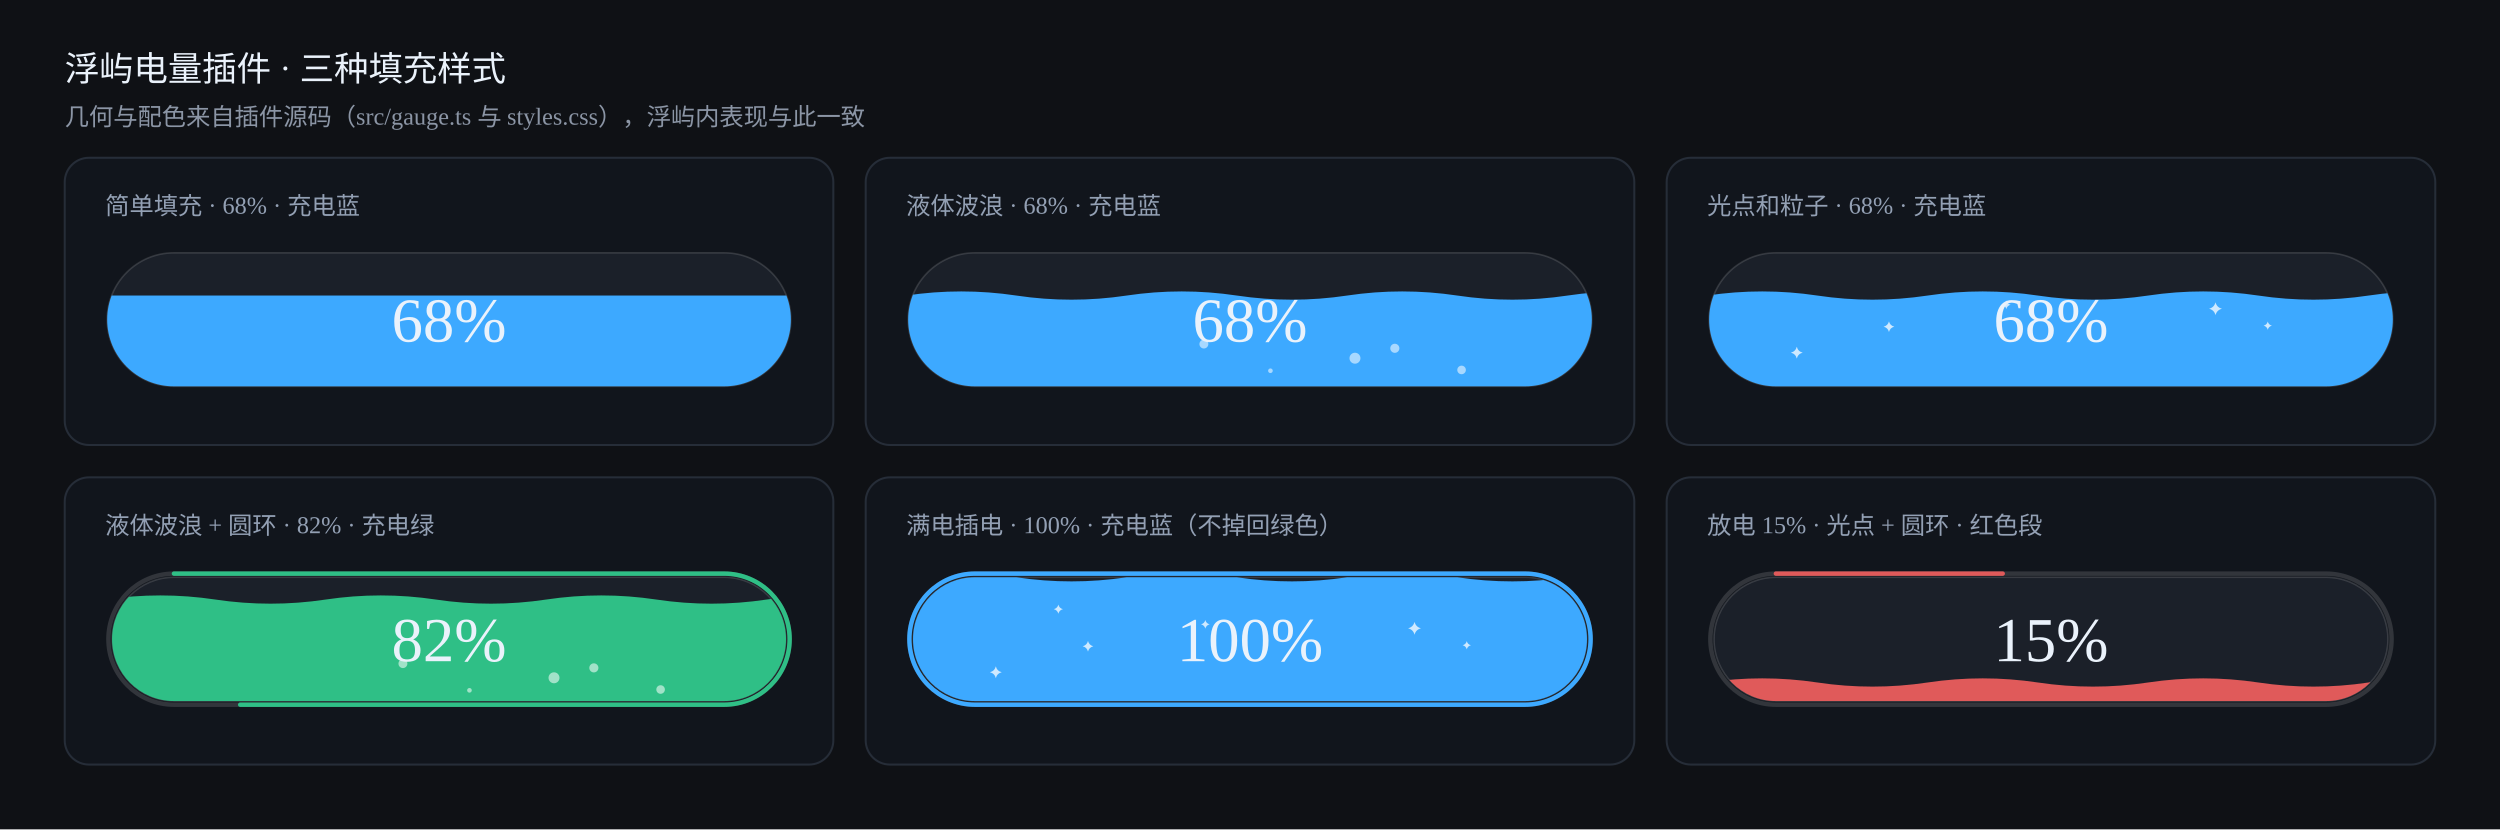
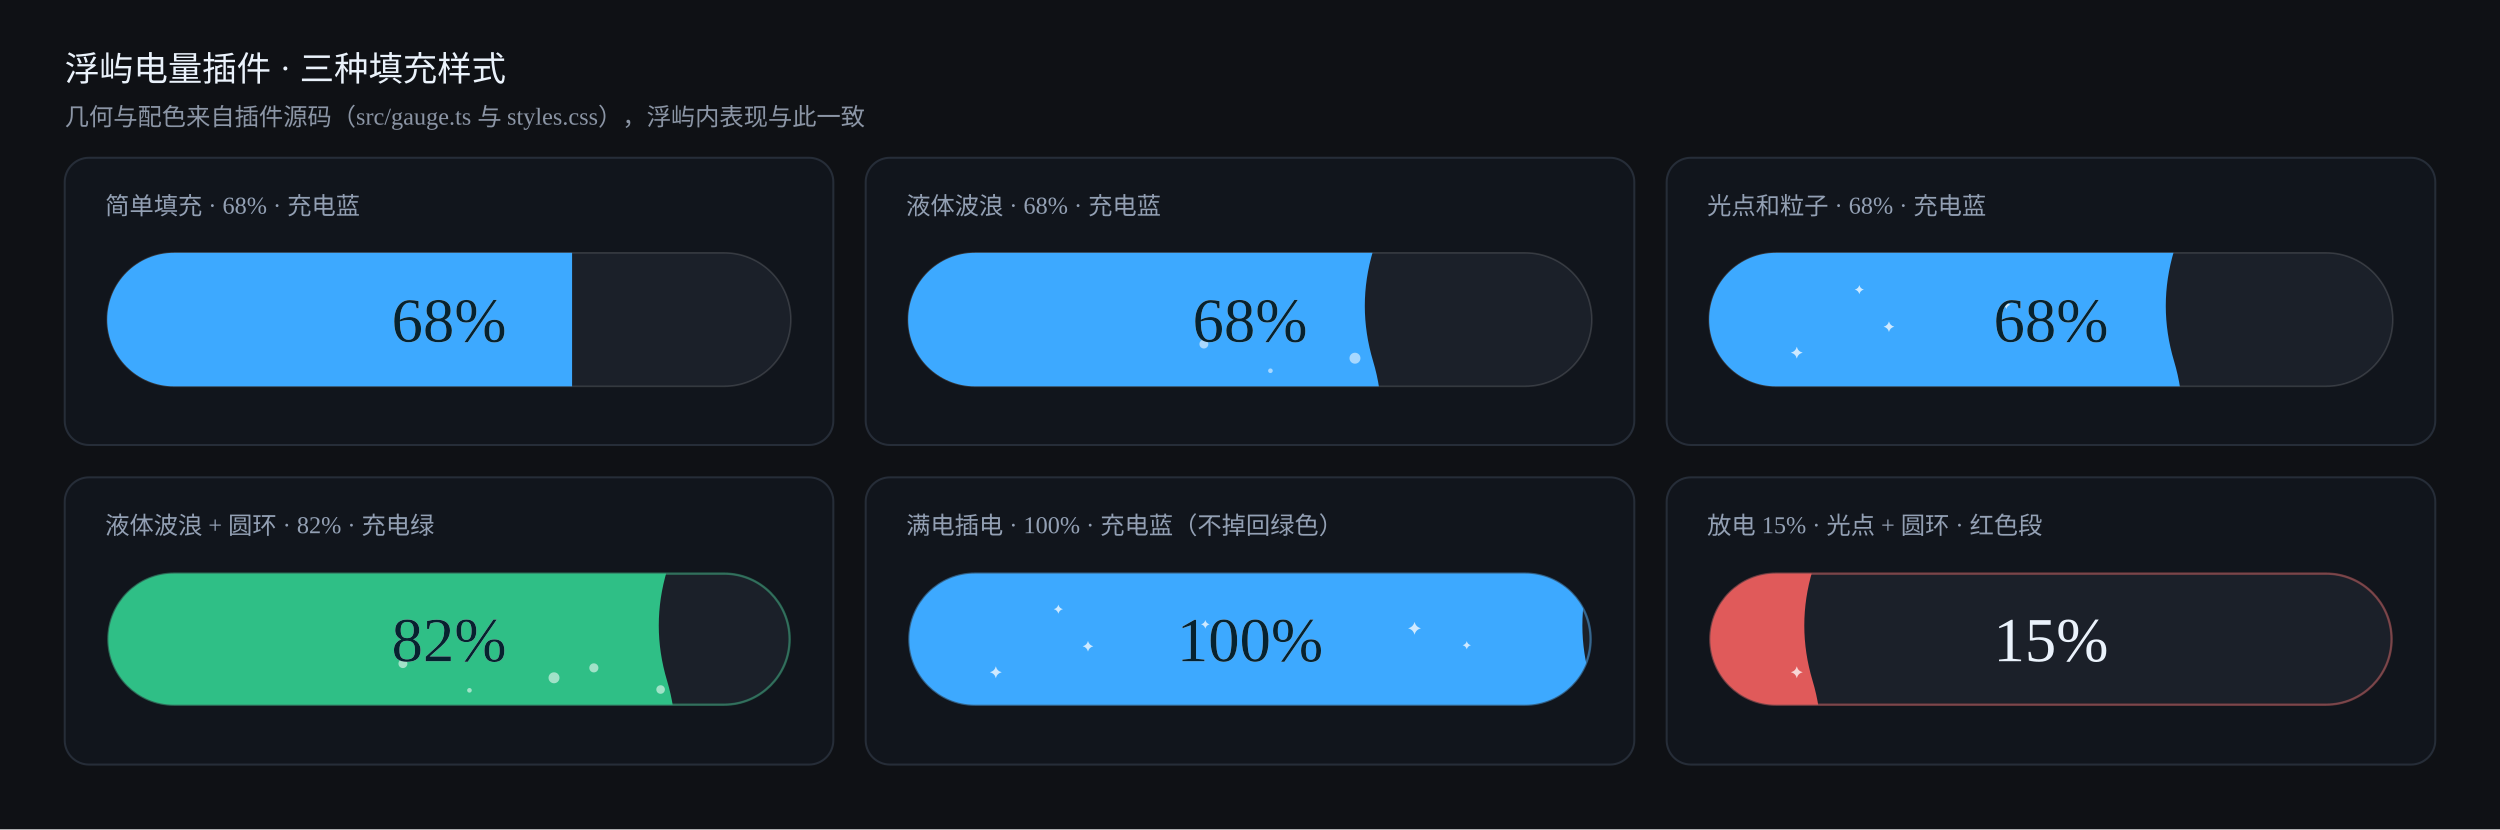
<svg xmlns="http://www.w3.org/2000/svg" width="1236" height="410" viewBox="0 0 1236 410">
  <rect width="1236" height="410" fill="#0f1115" />
  <text x="32" y="40" font-size="17" font-weight="500" fill="#eaf2fb">浮屿电量插件 · 三种填充样式</text>
  <text x="32" y="62" font-size="12" fill="#8b95a5">几何与配色来自插件源码（src/gauge.ts 与 styles.css），浮屿内表现与此一致</text>
  <g transform="translate(32 78)">
    <rect width="380" height="142" rx="12" fill="#11151c" stroke="#262d38" />
    <text x="20" y="28" font-size="12" fill="#93a0b4">简单填充 · 68% · 充电蓝</text>
    <g transform="translate(20 46)">
      <svg width="340" height="68" viewBox="0 0 340 68" overflow="visible">
        <defs>
          <clipPath id="capg0">
            <path d="M 34 1 H 306 A 33 33 0 0 1 339 34 V 34 A 33 33 0 0 1 306 67 H 34 A 33 33 0 0 1 1 34 V 34 A 33 33 0 0 1 34 1 Z" />
          </clipPath>
          <clipPath id="liqg0">
-             <rect x="0" y="22.12" width="340" height="45.88" />
+             <rect x="0" y="0" width="230.84" height="68" />
          </clipPath>
        </defs>
        <path d="M 34 1 H 306 A 33 33 0 0 1 339 34 V 34 A 33 33 0 0 1 306 67 H 34 A 33 33 0 0 1 1 34 V 34 A 33 33 0 0 1 34 1 Z" fill="#1b2029" stroke="rgba(255,255,255,.14)" stroke-width="0.8" />
        <g clip-path="url(#capg0)">
-           <rect x="0" y="22.12" width="340" height="45.88" fill="#3da9ff" />
+           <rect x="0" y="0" width="230.84" height="68" fill="#3da9ff" />
        </g>
        <text x="170" y="44.9" text-anchor="middle" font-size="31" font-weight="500" fill="#eaf2fb">68%</text>
+         <g clip-path="url(#liqg0)">
+           <text x="170" y="44.9" text-anchor="middle" font-size="31" font-weight="500" fill="#06222f">68%</text>
+         </g>
      </svg>
    </g>
  </g>
  <g transform="translate(428 78)">
    <rect width="380" height="142" rx="12" fill="#11151c" stroke="#262d38" />
    <text x="20" y="28" font-size="12" fill="#93a0b4">液体波浪 · 68% · 充电蓝</text>
    <g transform="translate(20 46)">
      <svg width="340" height="68" viewBox="0 0 340 68" overflow="visible">
        <defs>
          <clipPath id="capg1">
            <path d="M 34 1 H 306 A 33 33 0 0 1 339 34 V 34 A 33 33 0 0 1 306 67 H 34 A 33 33 0 0 1 1 34 V 34 A 33 33 0 0 1 34 1 Z" />
          </clipPath>
          <clipPath id="liqg1">
-             <rect x="0" y="22.12" width="340" height="45.88" />
+             <rect x="0" y="0" width="230.84" height="68" />
          </clipPath>
        </defs>
        <path d="M 34 1 H 306 A 33 33 0 0 1 339 34 V 34 A 33 33 0 0 1 306 67 H 34 A 33 33 0 0 1 1 34 V 34 A 33 33 0 0 1 34 1 Z" fill="#1b2029" stroke="rgba(255,255,255,.14)" stroke-width="0.8" />
        <g clip-path="url(#capg1)">
-           <path d="M -109 22.12 Q -81.75 18.04 -54.5 22.12 T 0 22.12 T 54.5 22.12 T 109 22.12 T 163.5 22.12 T 218 22.12 T 272.5 22.12 T 327 22.12 T 381.5 22.12 T 436 22.12 T 490.5 22.12 L 490.5 68 L -109 68 Z" fill="#3da9ff" />
+           <path d="M 230.84 -109 Q 222.68 -81.75 230.84 -54.5 T 230.84 0 T 230.84 54.5 T 230.84 109 T 230.84 163.5 T 230.84 218 L -109 218 L -109 -109 Z" fill="#3da9ff" />
          <g clip-path="url(#liqg1)">
            <circle cx="221.9" cy="53.1" r="2.71" fill="#fff" opacity="0.55" />
            <circle cx="180.1" cy="59.3" r="1.15" fill="#fff" opacity="0.55" />
            <circle cx="147.2" cy="46.1" r="2.20" fill="#fff" opacity="0.55" />
            <circle cx="241.6" cy="48.2" r="2.25" fill="#fff" opacity="0.55" />
            <circle cx="274.6" cy="58.9" r="2.12" fill="#fff" opacity="0.55" />
          </g>
        </g>
        <text x="170" y="44.9" text-anchor="middle" font-size="31" font-weight="500" fill="#eaf2fb">68%</text>
+         <g clip-path="url(#liqg1)">
+           <text x="170" y="44.9" text-anchor="middle" font-size="31" font-weight="500" fill="#06222f">68%</text>
+         </g>
      </svg>
    </g>
  </g>
  <g transform="translate(824 78)">
    <rect width="380" height="142" rx="12" fill="#11151c" stroke="#262d38" />
    <text x="20" y="28" font-size="12" fill="#93a0b4">光点和粒子 · 68% · 充电蓝</text>
    <g transform="translate(20 46)">
      <svg width="340" height="68" viewBox="0 0 340 68" overflow="visible">
        <defs>
          <clipPath id="capg2">
            <path d="M 34 1 H 306 A 33 33 0 0 1 339 34 V 34 A 33 33 0 0 1 306 67 H 34 A 33 33 0 0 1 1 34 V 34 A 33 33 0 0 1 34 1 Z" />
          </clipPath>
          <clipPath id="liqg2">
-             <rect x="0" y="22.12" width="340" height="45.88" />
+             <rect x="0" y="0" width="230.84" height="68" />
          </clipPath>
        </defs>
        <path d="M 34 1 H 306 A 33 33 0 0 1 339 34 V 34 A 33 33 0 0 1 306 67 H 34 A 33 33 0 0 1 1 34 V 34 A 33 33 0 0 1 34 1 Z" fill="#1b2029" stroke="rgba(255,255,255,.14)" stroke-width="0.8" />
        <g clip-path="url(#capg2)">
-           <path d="M -109 22.12 Q -81.75 18.04 -54.5 22.12 T 0 22.12 T 54.5 22.12 T 109 22.12 T 163.5 22.12 T 218 22.12 T 272.5 22.12 T 327 22.12 T 381.5 22.12 T 436 22.12 T 490.5 22.12 L 490.5 68 L -109 68 Z" fill="#3da9ff" />
+           <path d="M 230.84 -109 Q 222.68 -81.75 230.84 -54.5 T 230.84 0 T 230.84 54.5 T 230.84 109 T 230.84 163.5 T 230.84 218 L -109 218 L -109 -109 Z" fill="#3da9ff" />
          <g clip-path="url(#liqg2)">
            <path d="M 277.174 34.952 Q 277.584 36.594 279.226 37.004 Q 277.584 37.415 277.174 39.056 Q 276.764 37.415 275.122 37.004 Q 276.764 36.594 277.174 34.952 Z" fill="#fff" opacity="0.75" />
            <path d="M 147.913 24.534 Q 148.34 26.242 150.047 26.669 Q 148.34 27.096 147.913 28.804 Q 147.486 27.096 145.778 26.669 Q 147.486 26.242 147.913 24.534 Z" fill="#fff" opacity="0.75" />
            <path d="M 44.336 47.419 Q 44.922 49.764 47.267 50.351 Q 44.922 50.937 44.336 53.282 Q 43.75 50.937 41.404 50.351 Q 43.75 49.764 44.336 47.419 Z" fill="#fff" opacity="0.75" />
            <path d="M 75.252 16.911 Q 75.704 18.72 77.513 19.172 Q 75.704 19.624 75.252 21.433 Q 74.8 19.624 72.991 19.172 Q 74.8 18.72 75.252 16.911 Z" fill="#fff" opacity="0.75" />
            <path d="M 89.904 34.875 Q 90.431 36.986 92.541 37.513 Q 90.431 38.041 89.904 40.151 Q 89.376 38.041 87.266 37.513 Q 89.376 36.986 89.904 34.875 Z" fill="#fff" opacity="0.75" />
            <path d="M 251.35 25.438 Q 251.99 27.996 254.548 28.635 Q 251.99 29.275 251.35 31.833 Q 250.711 29.275 248.153 28.635 Q 250.711 27.996 251.35 25.438 Z" fill="#fff" opacity="0.75" />
          </g>
        </g>
        <text x="170" y="44.9" text-anchor="middle" font-size="31" font-weight="500" fill="#eaf2fb">68%</text>
+         <g clip-path="url(#liqg2)">
+           <text x="170" y="44.9" text-anchor="middle" font-size="31" font-weight="500" fill="#06222f">68%</text>
+         </g>
      </svg>
    </g>
  </g>
  <g transform="translate(32 236)">
    <rect width="380" height="142" rx="12" fill="#11151c" stroke="#262d38" />
    <text x="20" y="28" font-size="12" fill="#93a0b4">液体波浪 + 圆环 · 82% · 充电绿</text>
    <g transform="translate(20 46)">
      <svg width="340" height="68" viewBox="0 0 340 68" overflow="visible">
        <defs>
          <clipPath id="capg3">
-             <path d="M 34 3.4 H 306 A 30.6 30.6 0 0 1 336.6 34 V 34 A 30.6 30.6 0 0 1 306 64.6 H 34 A 30.6 30.6 0 0 1 3.4 34 V 34 A 30.6 30.6 0 0 1 34 3.4 Z" />
+             <path d="M 34 1.6 H 306 A 32.4 32.4 0 0 1 338.4 34 V 34 A 32.4 32.4 0 0 1 306 66.4 H 34 A 32.4 32.4 0 0 1 1.6 34 V 34 A 32.4 32.4 0 0 1 34 1.6 Z" />
          </clipPath>
          <clipPath id="liqg3">
-             <rect x="0" y="14.42" width="340" height="53.58" />
+             <rect x="0" y="0" width="277.78" height="68" />
          </clipPath>
        </defs>
-         <path d="M 34 3.4 H 306 A 30.6 30.6 0 0 1 336.6 34 V 34 A 30.6 30.6 0 0 1 306 64.6 H 34 A 30.6 30.6 0 0 1 3.4 34 V 34 A 30.6 30.6 0 0 1 34 3.4 Z" fill="#1b2029" stroke="rgba(255,255,255,.14)" stroke-width="0.8" />
+         <path d="M 34 1.6 H 306 A 32.4 32.4 0 0 1 338.4 34 V 34 A 32.4 32.4 0 0 1 306 66.4 H 34 A 32.4 32.4 0 0 1 1.6 34 V 34 A 32.4 32.4 0 0 1 34 1.6 Z" fill="#1b2029" stroke="rgba(255,255,255,.14)" stroke-width="0.8" />
        <g clip-path="url(#capg3)">
-           <path d="M -109 14.416 Q -81.75 10.336 -54.5 14.416 T 0 14.416 T 54.5 14.416 T 109 14.416 T 163.5 14.416 T 218 14.416 T 272.5 14.416 T 327 14.416 T 381.5 14.416 T 436 14.416 T 490.5 14.416 L 490.5 68 L -109 68 Z" fill="#2fbf86" />
+           <path d="M 277.776 -109 Q 269.616 -81.75 277.776 -54.5 T 277.776 0 T 277.776 54.5 T 277.776 109 T 277.776 163.5 T 277.776 218 L -109 218 L -109 -109 Z" fill="#2fbf86" />
          <g clip-path="url(#liqg3)">
            <circle cx="221.9" cy="53.1" r="2.71" fill="#fff" opacity="0.55" />
            <circle cx="180.1" cy="59.3" r="1.15" fill="#fff" opacity="0.55" />
            <circle cx="147.2" cy="46.1" r="2.20" fill="#fff" opacity="0.55" />
            <circle cx="241.6" cy="48.2" r="2.25" fill="#fff" opacity="0.55" />
            <circle cx="274.6" cy="58.9" r="2.12" fill="#fff" opacity="0.55" />
          </g>
        </g>
-         <path d="M 34 1.6 H 306 A 32.4 32.4 0 0 1 338.4 34 V 34 A 32.4 32.4 0 0 1 306 66.4 H 34 A 32.4 32.4 0 0 1 1.6 34 V 34 A 32.4 32.4 0 0 1 34 1.6 Z" fill="none" stroke="rgba(255,255,255,.14)" stroke-width="2.2" />
-         <path d="M 34 1.6 H 306 A 32.4 32.4 0 0 1 338.4 34 V 34 A 32.4 32.4 0 0 1 306 66.4 H 34 A 32.4 32.4 0 0 1 1.6 34 V 34 A 32.4 32.4 0 0 1 34 1.6 Z" fill="none" stroke="#2fbf86" stroke-width="2.2" stroke-linecap="round" stroke-dasharray="747.58" stroke-dashoffset="134.56" />
+         <path d="M 34 1.6 H 306 A 32.4 32.4 0 0 1 338.4 34 V 34 A 32.4 32.4 0 0 1 306 66.4 H 34 A 32.4 32.4 0 0 1 1.6 34 V 34 A 32.4 32.4 0 0 1 34 1.6 Z" fill="none" stroke="#2fbf86" stroke-width="1.2" opacity="0.4" />
        <text x="170" y="44.9" text-anchor="middle" font-size="31" font-weight="500" fill="#eaf2fb">82%</text>
+         <g clip-path="url(#liqg3)">
+           <text x="170" y="44.9" text-anchor="middle" font-size="31" font-weight="500" fill="#06222f">82%</text>
+         </g>
      </svg>
    </g>
  </g>
  <g transform="translate(428 236)">
    <rect width="380" height="142" rx="12" fill="#11151c" stroke="#262d38" />
    <text x="20" y="28" font-size="12" fill="#93a0b4">满电插电 · 100% · 充电蓝（不掉回绿色）</text>
    <g transform="translate(20 46)">
      <svg width="340" height="68" viewBox="0 0 340 68" overflow="visible">
        <defs>
          <clipPath id="capg4">
-             <path d="M 34 3.4 H 306 A 30.6 30.6 0 0 1 336.6 34 V 34 A 30.6 30.6 0 0 1 306 64.6 H 34 A 30.6 30.6 0 0 1 3.4 34 V 34 A 30.6 30.6 0 0 1 34 3.4 Z" />
+             <path d="M 34 1.6 H 306 A 32.4 32.4 0 0 1 338.4 34 V 34 A 32.4 32.4 0 0 1 306 66.4 H 34 A 32.4 32.4 0 0 1 1.6 34 V 34 A 32.4 32.4 0 0 1 34 1.6 Z" />
          </clipPath>
          <clipPath id="liqg4">
-             <rect x="0" y="3.40" width="340" height="64.60" />
+             <rect x="0" y="0" width="338.40" height="68" />
          </clipPath>
        </defs>
-         <path d="M 34 3.4 H 306 A 30.6 30.6 0 0 1 336.6 34 V 34 A 30.6 30.6 0 0 1 306 64.6 H 34 A 30.6 30.6 0 0 1 3.4 34 V 34 A 30.6 30.6 0 0 1 34 3.4 Z" fill="#1b2029" stroke="rgba(255,255,255,.14)" stroke-width="0.8" />
+         <path d="M 34 1.6 H 306 A 32.4 32.4 0 0 1 338.4 34 V 34 A 32.4 32.4 0 0 1 306 66.4 H 34 A 32.4 32.4 0 0 1 1.6 34 V 34 A 32.4 32.4 0 0 1 34 1.6 Z" fill="#1b2029" stroke="rgba(255,255,255,.14)" stroke-width="0.8" />
        <g clip-path="url(#capg4)">
-           <path d="M -109 3.4 Q -81.75 -0.68 -54.5 3.4 T 0 3.4 T 54.5 3.4 T 109 3.4 T 163.5 3.4 T 218 3.4 T 272.5 3.4 T 327 3.4 T 381.5 3.4 T 436 3.4 T 490.5 3.4 L 490.5 68 L -109 68 Z" fill="#3da9ff" />
+           <path d="M 338.4 -109 Q 330.24 -81.75 338.4 -54.5 T 338.4 0 T 338.4 54.5 T 338.4 109 T 338.4 163.5 T 338.4 218 L -109 218 L -109 -109 Z" fill="#3da9ff" />
          <g clip-path="url(#liqg4)">
            <path d="M 277.174 34.952 Q 277.584 36.594 279.226 37.004 Q 277.584 37.415 277.174 39.056 Q 276.764 37.415 275.122 37.004 Q 276.764 36.594 277.174 34.952 Z" fill="#fff" opacity="0.75" />
            <path d="M 147.913 24.534 Q 148.34 26.242 150.047 26.669 Q 148.34 27.096 147.913 28.804 Q 147.486 27.096 145.778 26.669 Q 147.486 26.242 147.913 24.534 Z" fill="#fff" opacity="0.75" />
            <path d="M 44.336 47.419 Q 44.922 49.764 47.267 50.351 Q 44.922 50.937 44.336 53.282 Q 43.75 50.937 41.404 50.351 Q 43.75 49.764 44.336 47.419 Z" fill="#fff" opacity="0.75" />
            <path d="M 75.252 16.911 Q 75.704 18.72 77.513 19.172 Q 75.704 19.624 75.252 21.433 Q 74.8 19.624 72.991 19.172 Q 74.8 18.72 75.252 16.911 Z" fill="#fff" opacity="0.75" />
            <path d="M 89.904 34.875 Q 90.431 36.986 92.541 37.513 Q 90.431 38.041 89.904 40.151 Q 89.376 38.041 87.266 37.513 Q 89.376 36.986 89.904 34.875 Z" fill="#fff" opacity="0.75" />
            <path d="M 251.35 25.438 Q 251.99 27.996 254.548 28.635 Q 251.99 29.275 251.35 31.833 Q 250.711 29.275 248.153 28.635 Q 250.711 27.996 251.35 25.438 Z" fill="#fff" opacity="0.75" />
          </g>
        </g>
-         <path d="M 34 1.6 H 306 A 32.4 32.4 0 0 1 338.4 34 V 34 A 32.4 32.4 0 0 1 306 66.4 H 34 A 32.4 32.4 0 0 1 1.6 34 V 34 A 32.4 32.4 0 0 1 34 1.6 Z" fill="none" stroke="rgba(255,255,255,.14)" stroke-width="2.2" />
-         <path d="M 34 1.6 H 306 A 32.4 32.4 0 0 1 338.4 34 V 34 A 32.4 32.4 0 0 1 306 66.4 H 34 A 32.4 32.4 0 0 1 1.6 34 V 34 A 32.4 32.4 0 0 1 34 1.6 Z" fill="none" stroke="#3da9ff" stroke-width="2.2" stroke-linecap="round" stroke-dasharray="747.58" stroke-dashoffset="0.00" />
+         <path d="M 34 1.6 H 306 A 32.4 32.4 0 0 1 338.4 34 V 34 A 32.4 32.4 0 0 1 306 66.4 H 34 A 32.4 32.4 0 0 1 1.6 34 V 34 A 32.4 32.4 0 0 1 34 1.6 Z" fill="none" stroke="#3da9ff" stroke-width="1.2" opacity="0.4" />
        <text x="170" y="44.9" text-anchor="middle" font-size="31" font-weight="500" fill="#eaf2fb">100%</text>
+         <g clip-path="url(#liqg4)">
+           <text x="170" y="44.9" text-anchor="middle" font-size="31" font-weight="500" fill="#06222f">100%</text>
+         </g>
      </svg>
    </g>
  </g>
  <g transform="translate(824 236)">
    <rect width="380" height="142" rx="12" fill="#11151c" stroke="#262d38" />
    <text x="20" y="28" font-size="12" fill="#93a0b4">放电 15% · 光点 + 圆环 · 红色段</text>
    <g transform="translate(20 46)">
      <svg width="340" height="68" viewBox="0 0 340 68" overflow="visible">
        <defs>
          <clipPath id="capg5">
-             <path d="M 34 3.4 H 306 A 30.6 30.6 0 0 1 336.6 34 V 34 A 30.6 30.6 0 0 1 306 64.6 H 34 A 30.6 30.6 0 0 1 3.4 34 V 34 A 30.6 30.6 0 0 1 34 3.4 Z" />
+             <path d="M 34 1.6 H 306 A 32.4 32.4 0 0 1 338.4 34 V 34 A 32.4 32.4 0 0 1 306 66.4 H 34 A 32.4 32.4 0 0 1 1.6 34 V 34 A 32.4 32.4 0 0 1 34 1.6 Z" />
          </clipPath>
          <clipPath id="liqg5">
-             <rect x="0" y="55.42" width="340" height="12.58" />
+             <rect x="0" y="0" width="52.12" height="68" />
          </clipPath>
        </defs>
-         <path d="M 34 3.4 H 306 A 30.6 30.6 0 0 1 336.6 34 V 34 A 30.6 30.6 0 0 1 306 64.6 H 34 A 30.6 30.6 0 0 1 3.4 34 V 34 A 30.6 30.6 0 0 1 34 3.4 Z" fill="#1b2029" stroke="rgba(255,255,255,.14)" stroke-width="0.8" />
+         <path d="M 34 1.6 H 306 A 32.4 32.4 0 0 1 338.4 34 V 34 A 32.4 32.4 0 0 1 306 66.4 H 34 A 32.4 32.4 0 0 1 1.6 34 V 34 A 32.4 32.4 0 0 1 34 1.6 Z" fill="#1b2029" stroke="rgba(255,255,255,.14)" stroke-width="0.8" />
        <g clip-path="url(#capg5)">
-           <path d="M -109 55.42 Q -81.75 51.34 -54.5 55.42 T 0 55.42 T 54.5 55.42 T 109 55.42 T 163.5 55.42 T 218 55.42 T 272.5 55.42 T 327 55.42 T 381.5 55.42 T 436 55.42 T 490.5 55.42 L 490.5 68 L -109 68 Z" fill="#e05a5a" />
+           <path d="M 52.12 -109 Q 43.96 -81.75 52.12 -54.5 T 52.12 0 T 52.12 54.5 T 52.12 109 T 52.12 163.5 T 52.12 218 L -109 218 L -109 -109 Z" fill="#e05a5a" />
          <g clip-path="url(#liqg5)">
            <path d="M 277.174 34.952 Q 277.584 36.594 279.226 37.004 Q 277.584 37.415 277.174 39.056 Q 276.764 37.415 275.122 37.004 Q 276.764 36.594 277.174 34.952 Z" fill="#fff" opacity="0.75" />
            <path d="M 147.913 24.534 Q 148.34 26.242 150.047 26.669 Q 148.34 27.096 147.913 28.804 Q 147.486 27.096 145.778 26.669 Q 147.486 26.242 147.913 24.534 Z" fill="#fff" opacity="0.75" />
            <path d="M 44.336 47.419 Q 44.922 49.764 47.267 50.351 Q 44.922 50.937 44.336 53.282 Q 43.75 50.937 41.404 50.351 Q 43.75 49.764 44.336 47.419 Z" fill="#fff" opacity="0.75" />
            <path d="M 75.252 16.911 Q 75.704 18.72 77.513 19.172 Q 75.704 19.624 75.252 21.433 Q 74.8 19.624 72.991 19.172 Q 74.8 18.72 75.252 16.911 Z" fill="#fff" opacity="0.75" />
            <path d="M 89.904 34.875 Q 90.431 36.986 92.541 37.513 Q 90.431 38.041 89.904 40.151 Q 89.376 38.041 87.266 37.513 Q 89.376 36.986 89.904 34.875 Z" fill="#fff" opacity="0.75" />
            <path d="M 251.35 25.438 Q 251.99 27.996 254.548 28.635 Q 251.99 29.275 251.35 31.833 Q 250.711 29.275 248.153 28.635 Q 250.711 27.996 251.35 25.438 Z" fill="#fff" opacity="0.75" />
          </g>
        </g>
-         <path d="M 34 1.6 H 306 A 32.4 32.4 0 0 1 338.4 34 V 34 A 32.4 32.4 0 0 1 306 66.4 H 34 A 32.4 32.4 0 0 1 1.6 34 V 34 A 32.4 32.4 0 0 1 34 1.6 Z" fill="none" stroke="rgba(255,255,255,.14)" stroke-width="2.2" />
-         <path d="M 34 1.6 H 306 A 32.4 32.4 0 0 1 338.4 34 V 34 A 32.4 32.4 0 0 1 306 66.4 H 34 A 32.4 32.4 0 0 1 1.6 34 V 34 A 32.4 32.4 0 0 1 34 1.6 Z" fill="none" stroke="#e05a5a" stroke-width="2.2" stroke-linecap="round" stroke-dasharray="747.58" stroke-dashoffset="635.44" />
+         <path d="M 34 1.6 H 306 A 32.4 32.4 0 0 1 338.4 34 V 34 A 32.4 32.4 0 0 1 306 66.4 H 34 A 32.4 32.4 0 0 1 1.6 34 V 34 A 32.4 32.4 0 0 1 34 1.6 Z" fill="none" stroke="#e05a5a" stroke-width="1.2" opacity="0.4" />
        <text x="170" y="44.9" text-anchor="middle" font-size="31" font-weight="500" fill="#eaf2fb">15%</text>
+         <g clip-path="url(#liqg5)">
+           <text x="170" y="44.9" text-anchor="middle" font-size="31" font-weight="500" fill="#06222f">15%</text>
+         </g>
      </svg>
    </g>
  </g>
</svg>
